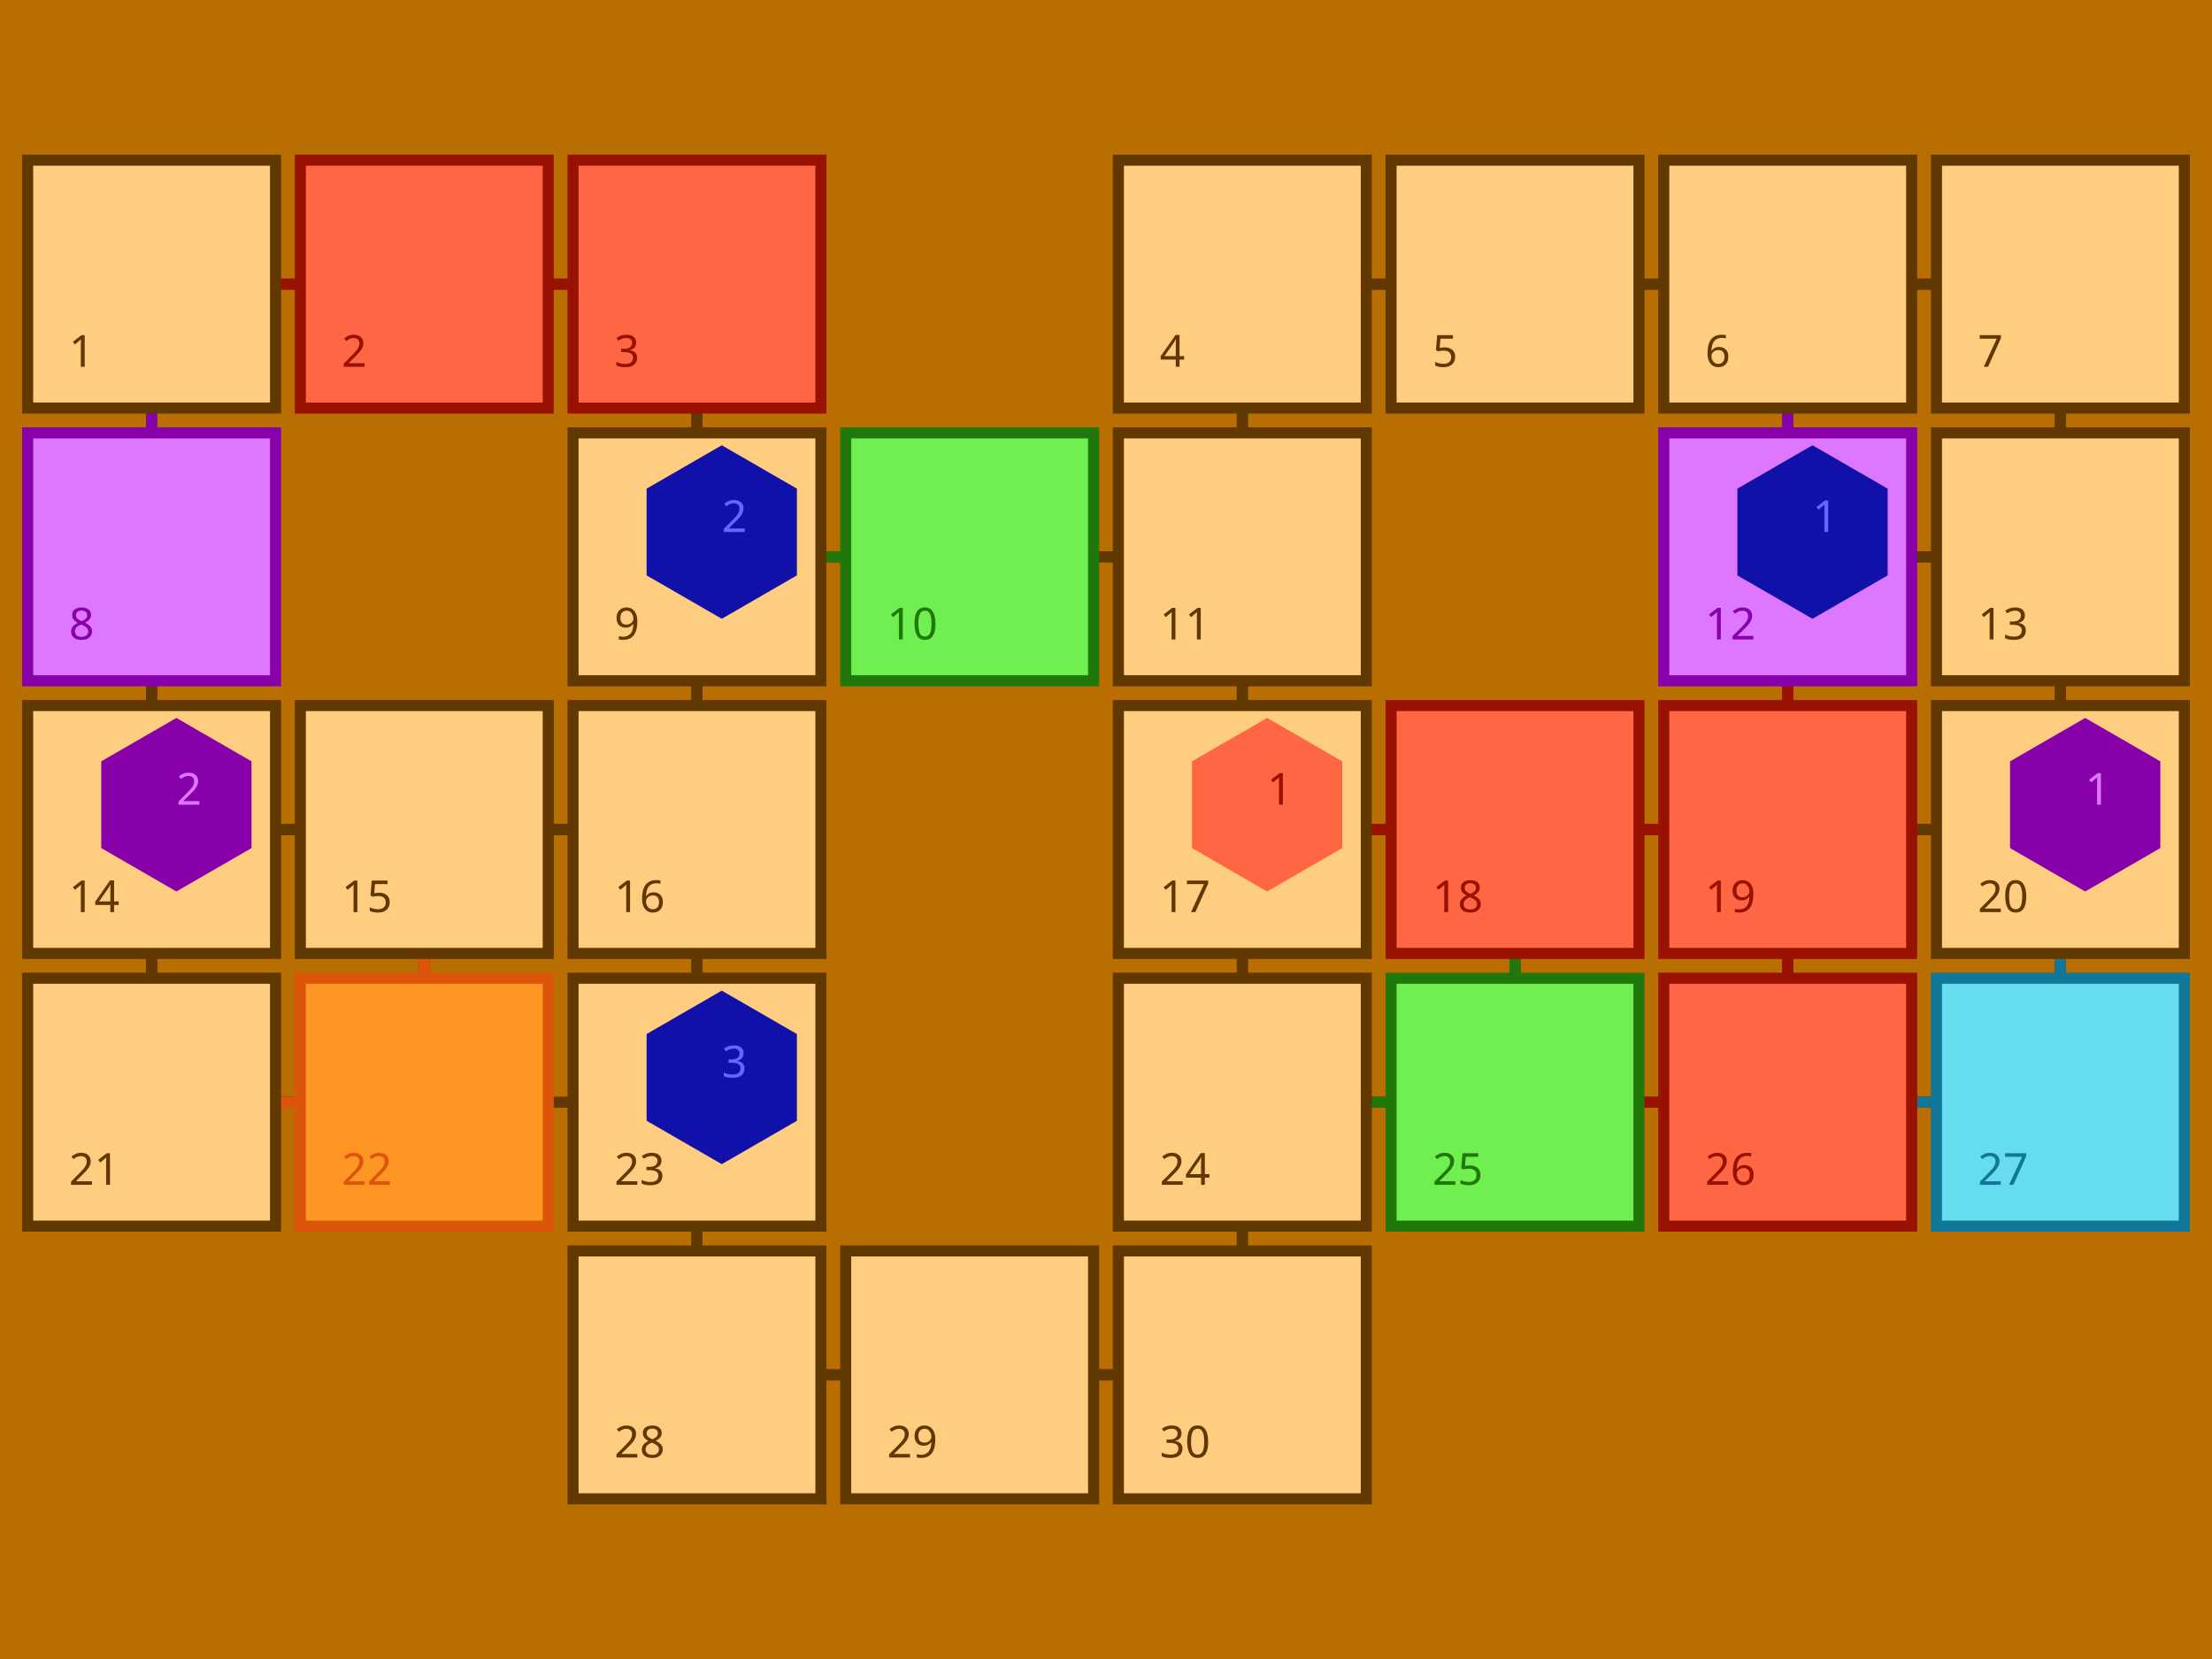
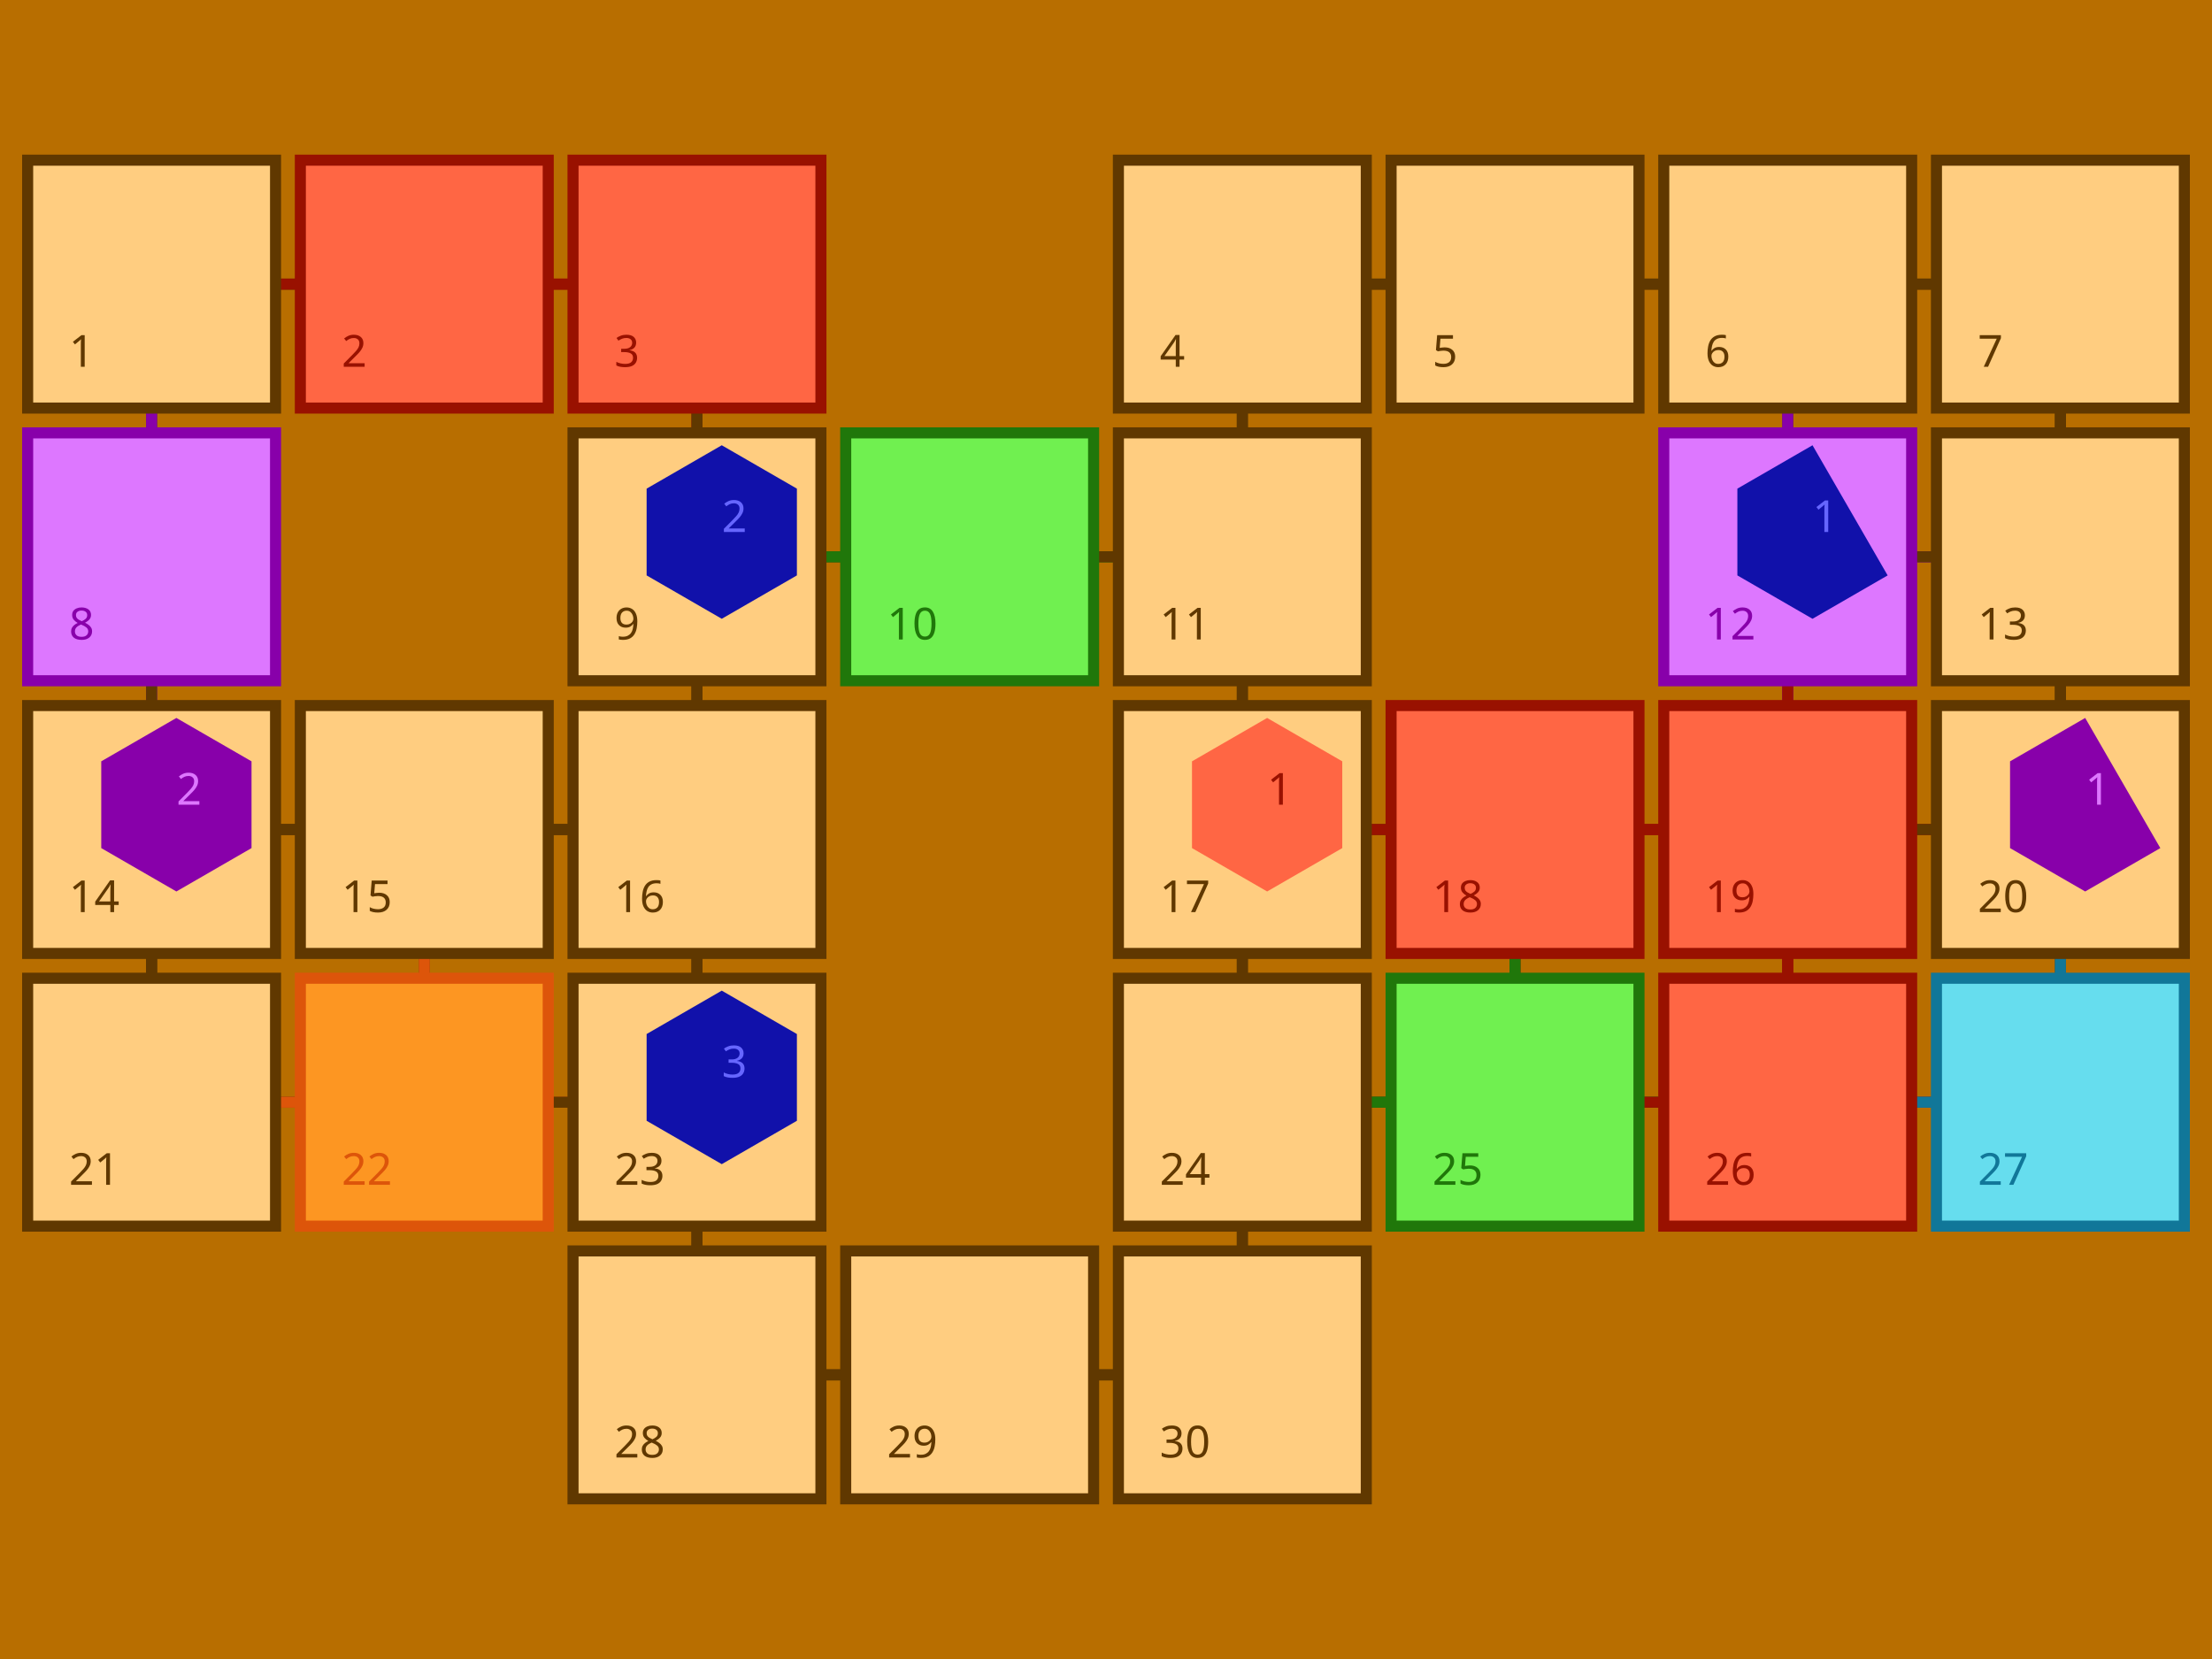
<svg width="800" height="600">
  <polygon points="0,0 0,600 800,600 800,0" fill="#b86e00" />
  <circle r="4" cx="54.828" cy="102.759" fill="#603800" />
  <circle r="4" cx="153.448" cy="102.759" fill="#991100" />
  <circle r="4" cx="252.069" cy="102.759" fill="#991100" />
  <circle r="4" cx="449.31" cy="102.759" fill="#603800" />
  <circle r="4" cx="547.931" cy="102.759" fill="#603800" />
  <circle r="4" cx="646.552" cy="102.759" fill="#603800" />
  <circle r="4" cx="745.172" cy="102.759" fill="#603800" />
  <circle r="4" cx="54.828" cy="201.379" fill="#8800aa" />
  <circle r="4" cx="252.069" cy="201.379" fill="#603800" />
  <circle r="4" cx="350.69" cy="201.379" fill="#20770a" />
  <circle r="4" cx="449.31" cy="201.379" fill="#603800" />
  <circle r="4" cx="646.552" cy="201.379" fill="#8800aa" />
  <circle r="4" cx="745.172" cy="201.379" fill="#603800" />
  <circle r="4" cx="54.828" cy="300.0" fill="#603800" />
  <circle r="4" cx="153.448" cy="300.0" fill="#603800" />
  <circle r="4" cx="252.069" cy="300.0" fill="#603800" />
  <circle r="4" cx="449.31" cy="300.0" fill="#603800" />
  <circle r="4" cx="547.931" cy="300.0" fill="#991100" />
  <circle r="4" cx="646.552" cy="300.0" fill="#991100" />
  <circle r="4" cx="745.172" cy="300.0" fill="#603800" />
  <circle r="4" cx="54.828" cy="398.621" fill="#603800" />
  <circle r="4" cx="153.448" cy="398.621" fill="#dd550a" />
  <circle r="4" cx="252.069" cy="398.621" fill="#603800" />
  <circle r="4" cx="449.31" cy="398.621" fill="#603800" />
  <circle r="4" cx="547.931" cy="398.621" fill="#20770a" />
  <circle r="4" cx="646.552" cy="398.621" fill="#991100" />
  <circle r="4" cx="745.172" cy="398.621" fill="#117799" />
  <circle r="4" cx="252.069" cy="497.241" fill="#603800" />
  <circle r="4" cx="350.69" cy="497.241" fill="#603800" />
  <circle r="4" cx="449.31" cy="497.241" fill="#603800" />
  <line x1="54.828" y1="102.759" x2="54.828" y2="102.759" style="stroke:#603800;stroke-width:4" />
  <line x1="54.828" y1="102.759" x2="153.448" y2="102.759" style="stroke:#603800;stroke-width:4" />
  <line x1="54.828" y1="102.759" x2="54.828" y2="201.379" style="stroke:#603800;stroke-width:4" />
  <line x1="153.448" y1="102.759" x2="54.828" y2="102.759" style="stroke:#991100;stroke-width:4" />
  <line x1="153.448" y1="102.759" x2="153.448" y2="102.759" style="stroke:#991100;stroke-width:4" />
  <line x1="153.448" y1="102.759" x2="252.069" y2="102.759" style="stroke:#991100;stroke-width:4" />
  <line x1="252.069" y1="102.759" x2="153.448" y2="102.759" style="stroke:#991100;stroke-width:4" />
  <line x1="252.069" y1="102.759" x2="252.069" y2="102.759" style="stroke:#991100;stroke-width:4" />
  <line x1="252.069" y1="102.759" x2="252.069" y2="201.379" style="stroke:#991100;stroke-width:4" />
  <line x1="449.31" y1="102.759" x2="449.31" y2="102.759" style="stroke:#603800;stroke-width:4" />
  <line x1="449.31" y1="102.759" x2="547.931" y2="102.759" style="stroke:#603800;stroke-width:4" />
  <line x1="449.31" y1="102.759" x2="449.31" y2="201.379" style="stroke:#603800;stroke-width:4" />
  <line x1="547.931" y1="102.759" x2="449.31" y2="102.759" style="stroke:#603800;stroke-width:4" />
  <line x1="547.931" y1="102.759" x2="547.931" y2="102.759" style="stroke:#603800;stroke-width:4" />
  <line x1="547.931" y1="102.759" x2="646.552" y2="102.759" style="stroke:#603800;stroke-width:4" />
  <line x1="646.552" y1="102.759" x2="547.931" y2="102.759" style="stroke:#603800;stroke-width:4" />
  <line x1="646.552" y1="102.759" x2="646.552" y2="102.759" style="stroke:#603800;stroke-width:4" />
  <line x1="646.552" y1="102.759" x2="745.172" y2="102.759" style="stroke:#603800;stroke-width:4" />
  <line x1="646.552" y1="102.759" x2="646.552" y2="201.379" style="stroke:#603800;stroke-width:4" />
  <line x1="745.172" y1="102.759" x2="646.552" y2="102.759" style="stroke:#603800;stroke-width:4" />
  <line x1="745.172" y1="102.759" x2="745.172" y2="102.759" style="stroke:#603800;stroke-width:4" />
  <line x1="745.172" y1="102.759" x2="745.172" y2="201.379" style="stroke:#603800;stroke-width:4" />
  <line x1="54.828" y1="201.379" x2="54.828" y2="102.759" style="stroke:#8800aa;stroke-width:4" />
  <line x1="54.828" y1="201.379" x2="54.828" y2="201.379" style="stroke:#8800aa;stroke-width:4" />
  <line x1="54.828" y1="201.379" x2="54.828" y2="300.0" style="stroke:#8800aa;stroke-width:4" />
  <line x1="252.069" y1="201.379" x2="252.069" y2="102.759" style="stroke:#603800;stroke-width:4" />
  <line x1="252.069" y1="201.379" x2="252.069" y2="201.379" style="stroke:#603800;stroke-width:4" />
  <line x1="252.069" y1="201.379" x2="350.69" y2="201.379" style="stroke:#603800;stroke-width:4" />
  <line x1="252.069" y1="201.379" x2="252.069" y2="300.0" style="stroke:#603800;stroke-width:4" />
  <line x1="350.69" y1="201.379" x2="252.069" y2="201.379" style="stroke:#20770a;stroke-width:4" />
  <line x1="350.69" y1="201.379" x2="350.69" y2="201.379" style="stroke:#20770a;stroke-width:4" />
  <line x1="350.69" y1="201.379" x2="449.31" y2="201.379" style="stroke:#20770a;stroke-width:4" />
  <line x1="449.31" y1="201.379" x2="449.31" y2="102.759" style="stroke:#603800;stroke-width:4" />
  <line x1="449.31" y1="201.379" x2="350.69" y2="201.379" style="stroke:#603800;stroke-width:4" />
  <line x1="449.31" y1="201.379" x2="449.31" y2="201.379" style="stroke:#603800;stroke-width:4" />
  <line x1="449.31" y1="201.379" x2="449.31" y2="300.0" style="stroke:#603800;stroke-width:4" />
  <line x1="646.552" y1="201.379" x2="646.552" y2="102.759" style="stroke:#8800aa;stroke-width:4" />
  <line x1="646.552" y1="201.379" x2="646.552" y2="201.379" style="stroke:#8800aa;stroke-width:4" />
  <line x1="646.552" y1="201.379" x2="745.172" y2="201.379" style="stroke:#8800aa;stroke-width:4" />
  <line x1="646.552" y1="201.379" x2="646.552" y2="300.0" style="stroke:#8800aa;stroke-width:4" />
  <line x1="745.172" y1="201.379" x2="745.172" y2="102.759" style="stroke:#603800;stroke-width:4" />
  <line x1="745.172" y1="201.379" x2="646.552" y2="201.379" style="stroke:#603800;stroke-width:4" />
  <line x1="745.172" y1="201.379" x2="745.172" y2="201.379" style="stroke:#603800;stroke-width:4" />
  <line x1="745.172" y1="201.379" x2="745.172" y2="300.0" style="stroke:#603800;stroke-width:4" />
  <line x1="54.828" y1="300.0" x2="54.828" y2="201.379" style="stroke:#603800;stroke-width:4" />
  <line x1="54.828" y1="300.0" x2="54.828" y2="300.0" style="stroke:#603800;stroke-width:4" />
  <line x1="54.828" y1="300.0" x2="153.448" y2="300.0" style="stroke:#603800;stroke-width:4" />
  <line x1="54.828" y1="300.0" x2="54.828" y2="398.621" style="stroke:#603800;stroke-width:4" />
  <line x1="153.448" y1="300.0" x2="54.828" y2="300.0" style="stroke:#603800;stroke-width:4" />
  <line x1="153.448" y1="300.0" x2="153.448" y2="300.0" style="stroke:#603800;stroke-width:4" />
  <line x1="153.448" y1="300.0" x2="252.069" y2="300.0" style="stroke:#603800;stroke-width:4" />
  <line x1="153.448" y1="300.0" x2="153.448" y2="398.621" style="stroke:#603800;stroke-width:4" />
  <line x1="252.069" y1="300.0" x2="252.069" y2="201.379" style="stroke:#603800;stroke-width:4" />
  <line x1="252.069" y1="300.0" x2="153.448" y2="300.0" style="stroke:#603800;stroke-width:4" />
  <line x1="252.069" y1="300.0" x2="252.069" y2="300.0" style="stroke:#603800;stroke-width:4" />
  <line x1="252.069" y1="300.0" x2="252.069" y2="398.621" style="stroke:#603800;stroke-width:4" />
  <line x1="449.31" y1="300.0" x2="449.31" y2="201.379" style="stroke:#603800;stroke-width:4" />
  <line x1="449.31" y1="300.0" x2="449.31" y2="300.0" style="stroke:#603800;stroke-width:4" />
  <line x1="449.31" y1="300.0" x2="547.931" y2="300.0" style="stroke:#603800;stroke-width:4" />
  <line x1="449.31" y1="300.0" x2="449.31" y2="398.621" style="stroke:#603800;stroke-width:4" />
  <line x1="547.931" y1="300.0" x2="449.31" y2="300.0" style="stroke:#991100;stroke-width:4" />
  <line x1="547.931" y1="300.0" x2="547.931" y2="300.0" style="stroke:#991100;stroke-width:4" />
  <line x1="547.931" y1="300.0" x2="646.552" y2="300.0" style="stroke:#991100;stroke-width:4" />
  <line x1="547.931" y1="300.0" x2="547.931" y2="398.621" style="stroke:#991100;stroke-width:4" />
  <line x1="646.552" y1="300.0" x2="646.552" y2="201.379" style="stroke:#991100;stroke-width:4" />
  <line x1="646.552" y1="300.0" x2="547.931" y2="300.0" style="stroke:#991100;stroke-width:4" />
  <line x1="646.552" y1="300.0" x2="646.552" y2="300.0" style="stroke:#991100;stroke-width:4" />
  <line x1="646.552" y1="300.0" x2="745.172" y2="300.0" style="stroke:#991100;stroke-width:4" />
  <line x1="646.552" y1="300.0" x2="646.552" y2="398.621" style="stroke:#991100;stroke-width:4" />
  <line x1="745.172" y1="300.0" x2="745.172" y2="201.379" style="stroke:#603800;stroke-width:4" />
  <line x1="745.172" y1="300.0" x2="646.552" y2="300.0" style="stroke:#603800;stroke-width:4" />
  <line x1="745.172" y1="300.0" x2="745.172" y2="300.0" style="stroke:#603800;stroke-width:4" />
  <line x1="745.172" y1="300.0" x2="745.172" y2="398.621" style="stroke:#603800;stroke-width:4" />
  <line x1="54.828" y1="398.621" x2="54.828" y2="300.0" style="stroke:#603800;stroke-width:4" />
  <line x1="54.828" y1="398.621" x2="54.828" y2="398.621" style="stroke:#603800;stroke-width:4" />
  <line x1="54.828" y1="398.621" x2="153.448" y2="398.621" style="stroke:#603800;stroke-width:4" />
  <line x1="153.448" y1="398.621" x2="153.448" y2="300.0" style="stroke:#dd550a;stroke-width:4" />
  <line x1="153.448" y1="398.621" x2="54.828" y2="398.621" style="stroke:#dd550a;stroke-width:4" />
  <line x1="153.448" y1="398.621" x2="153.448" y2="398.621" style="stroke:#dd550a;stroke-width:4" />
  <line x1="153.448" y1="398.621" x2="252.069" y2="398.621" style="stroke:#dd550a;stroke-width:4" />
  <line x1="252.069" y1="398.621" x2="252.069" y2="300.0" style="stroke:#603800;stroke-width:4" />
  <line x1="252.069" y1="398.621" x2="153.448" y2="398.621" style="stroke:#603800;stroke-width:4" />
  <line x1="252.069" y1="398.621" x2="252.069" y2="398.621" style="stroke:#603800;stroke-width:4" />
  <line x1="252.069" y1="398.621" x2="252.069" y2="497.241" style="stroke:#603800;stroke-width:4" />
  <line x1="449.31" y1="398.621" x2="449.31" y2="300.0" style="stroke:#603800;stroke-width:4" />
  <line x1="449.31" y1="398.621" x2="449.31" y2="398.621" style="stroke:#603800;stroke-width:4" />
  <line x1="449.31" y1="398.621" x2="547.931" y2="398.621" style="stroke:#603800;stroke-width:4" />
  <line x1="449.31" y1="398.621" x2="449.31" y2="497.241" style="stroke:#603800;stroke-width:4" />
  <line x1="547.931" y1="398.621" x2="547.931" y2="300.0" style="stroke:#20770a;stroke-width:4" />
  <line x1="547.931" y1="398.621" x2="449.31" y2="398.621" style="stroke:#20770a;stroke-width:4" />
  <line x1="547.931" y1="398.621" x2="547.931" y2="398.621" style="stroke:#20770a;stroke-width:4" />
  <line x1="547.931" y1="398.621" x2="646.552" y2="398.621" style="stroke:#20770a;stroke-width:4" />
  <line x1="646.552" y1="398.621" x2="646.552" y2="300.0" style="stroke:#991100;stroke-width:4" />
  <line x1="646.552" y1="398.621" x2="547.931" y2="398.621" style="stroke:#991100;stroke-width:4" />
  <line x1="646.552" y1="398.621" x2="646.552" y2="398.621" style="stroke:#991100;stroke-width:4" />
  <line x1="646.552" y1="398.621" x2="745.172" y2="398.621" style="stroke:#991100;stroke-width:4" />
  <line x1="745.172" y1="398.621" x2="745.172" y2="300.0" style="stroke:#117799;stroke-width:4" />
  <line x1="745.172" y1="398.621" x2="646.552" y2="398.621" style="stroke:#117799;stroke-width:4" />
  <line x1="745.172" y1="398.621" x2="745.172" y2="398.621" style="stroke:#117799;stroke-width:4" />
  <line x1="252.069" y1="497.241" x2="252.069" y2="398.621" style="stroke:#603800;stroke-width:4" />
  <line x1="252.069" y1="497.241" x2="252.069" y2="497.241" style="stroke:#603800;stroke-width:4" />
  <line x1="252.069" y1="497.241" x2="350.69" y2="497.241" style="stroke:#603800;stroke-width:4" />
  <line x1="350.69" y1="497.241" x2="252.069" y2="497.241" style="stroke:#603800;stroke-width:4" />
  <line x1="350.69" y1="497.241" x2="350.69" y2="497.241" style="stroke:#603800;stroke-width:4" />
  <line x1="350.69" y1="497.241" x2="449.31" y2="497.241" style="stroke:#603800;stroke-width:4" />
  <line x1="449.31" y1="497.241" x2="449.31" y2="398.621" style="stroke:#603800;stroke-width:4" />
  <line x1="449.31" y1="497.241" x2="350.69" y2="497.241" style="stroke:#603800;stroke-width:4" />
  <line x1="449.31" y1="497.241" x2="449.31" y2="497.241" style="stroke:#603800;stroke-width:4" />
-   <polygon points="10.0,57.931 99.655,57.931 99.655,147.586 10.0,147.586" style="fill:#ffcd80;stroke:#603800;stroke-width:4" />
-   <polygon points="108.621,57.931 198.276,57.931 198.276,147.586 108.621,147.586" style="fill:#ff6644;stroke:#991100;stroke-width:4" />
-   <polygon points="207.241,57.931 296.897,57.931 296.897,147.586 207.241,147.586" style="fill:#ff6644;stroke:#991100;stroke-width:4" />
-   <polygon points="404.483,57.931 494.138,57.931 494.138,147.586 404.483,147.586" style="fill:#ffcd80;stroke:#603800;stroke-width:4" />
-   <polygon points="503.103,57.931 592.759,57.931 592.759,147.586 503.103,147.586" style="fill:#ffcd80;stroke:#603800;stroke-width:4" />
-   <polygon points="601.724,57.931 691.379,57.931 691.379,147.586 601.724,147.586" style="fill:#ffcd80;stroke:#603800;stroke-width:4" />
-   <polygon points="700.345,57.931 790.0,57.931 790.0,147.586 700.345,147.586" style="fill:#ffcd80;stroke:#603800;stroke-width:4" />
-   <polygon points="10.0,156.552 99.655,156.552 99.655,246.207 10.0,246.207" style="fill:#dd77ff;stroke:#8800aa;stroke-width:4" />
-   <polygon points="207.241,156.552 296.897,156.552 296.897,246.207 207.241,246.207" style="fill:#ffcd80;stroke:#603800;stroke-width:4" />
-   <polygon points="305.862,156.552 395.517,156.552 395.517,246.207 305.862,246.207" style="fill:#70f050;stroke:#20770a;stroke-width:4" />
-   <polygon points="404.483,156.552 494.138,156.552 494.138,246.207 404.483,246.207" style="fill:#ffcd80;stroke:#603800;stroke-width:4" />
-   <polygon points="601.724,156.552 691.379,156.552 691.379,246.207 601.724,246.207" style="fill:#dd77ff;stroke:#8800aa;stroke-width:4" />
-   <polygon points="700.345,156.552 790.0,156.552 790.0,246.207 700.345,246.207" style="fill:#ffcd80;stroke:#603800;stroke-width:4" />
-   <polygon points="10.0,255.172 99.655,255.172 99.655,344.828 10.0,344.828" style="fill:#ffcd80;stroke:#603800;stroke-width:4" />
-   <polygon points="108.621,255.172 198.276,255.172 198.276,344.828 108.621,344.828" style="fill:#ffcd80;stroke:#603800;stroke-width:4" />
-   <polygon points="207.241,255.172 296.897,255.172 296.897,344.828 207.241,344.828" style="fill:#ffcd80;stroke:#603800;stroke-width:4" />
-   <polygon points="404.483,255.172 494.138,255.172 494.138,344.828 404.483,344.828" style="fill:#ffcd80;stroke:#603800;stroke-width:4" />
-   <polygon points="503.103,255.172 592.759,255.172 592.759,344.828 503.103,344.828" style="fill:#ff6644;stroke:#991100;stroke-width:4" />
-   <polygon points="601.724,255.172 691.379,255.172 691.379,344.828 601.724,344.828" style="fill:#ff6644;stroke:#991100;stroke-width:4" />
-   <polygon points="700.345,255.172 790.0,255.172 790.0,344.828 700.345,344.828" style="fill:#ffcd80;stroke:#603800;stroke-width:4" />
-   <polygon points="10.0,353.793 99.655,353.793 99.655,443.448 10.0,443.448" style="fill:#ffcd80;stroke:#603800;stroke-width:4" />
-   <polygon points="108.621,353.793 198.276,353.793 198.276,443.448 108.621,443.448" style="fill:#fd9622;stroke:#dd550a;stroke-width:4" />
-   <polygon points="207.241,353.793 296.897,353.793 296.897,443.448 207.241,443.448" style="fill:#ffcd80;stroke:#603800;stroke-width:4" />
-   <polygon points="404.483,353.793 494.138,353.793 494.138,443.448 404.483,443.448" style="fill:#ffcd80;stroke:#603800;stroke-width:4" />
-   <polygon points="503.103,353.793 592.759,353.793 592.759,443.448 503.103,443.448" style="fill:#70f050;stroke:#20770a;stroke-width:4" />
-   <polygon points="601.724,353.793 691.379,353.793 691.379,443.448 601.724,443.448" style="fill:#ff6644;stroke:#991100;stroke-width:4" />
-   <polygon points="700.345,353.793 790.0,353.793 790.0,443.448 700.345,443.448" style="fill:#66ddee;stroke:#117799;stroke-width:4" />
-   <polygon points="207.241,452.414 296.897,452.414 296.897,542.069 207.241,542.069" style="fill:#ffcd80;stroke:#603800;stroke-width:4" />
-   <polygon points="305.862,452.414 395.517,452.414 395.517,542.069 305.862,542.069" style="fill:#ffcd80;stroke:#603800;stroke-width:4" />
-   <polygon points="404.483,452.414 494.138,452.414 494.138,542.069 404.483,542.069" style="fill:#ffcd80;stroke:#603800;stroke-width:4" />
+   <polygon points="10.0,147.586 10.0,57.931 99.655,57.931 99.655,147.586" style="fill:#ffcd80;stroke:#603800;stroke-width:4" />
+   <polygon points="108.621,147.586 108.621,57.931 198.276,57.931 198.276,147.586" style="fill:#ff6644;stroke:#991100;stroke-width:4" />
+   <polygon points="207.241,147.586 207.241,57.931 296.897,57.931 296.897,147.586" style="fill:#ff6644;stroke:#991100;stroke-width:4" />
+   <polygon points="404.483,147.586 404.483,57.931 494.138,57.931 494.138,147.586" style="fill:#ffcd80;stroke:#603800;stroke-width:4" />
+   <polygon points="503.103,147.586 503.103,57.931 592.759,57.931 592.759,147.586" style="fill:#ffcd80;stroke:#603800;stroke-width:4" />
+   <polygon points="601.724,147.586 601.724,57.931 691.379,57.931 691.379,147.586" style="fill:#ffcd80;stroke:#603800;stroke-width:4" />
+   <polygon points="700.345,147.586 700.345,57.931 790.0,57.931 790.0,147.586" style="fill:#ffcd80;stroke:#603800;stroke-width:4" />
+   <polygon points="10.0,246.207 10.0,156.552 99.655,156.552 99.655,246.207" style="fill:#dd77ff;stroke:#8800aa;stroke-width:4" />
+   <polygon points="207.241,246.207 207.241,156.552 296.897,156.552 296.897,246.207" style="fill:#ffcd80;stroke:#603800;stroke-width:4" />
+   <polygon points="305.862,246.207 305.862,156.552 395.517,156.552 395.517,246.207" style="fill:#70f050;stroke:#20770a;stroke-width:4" />
+   <polygon points="404.483,246.207 404.483,156.552 494.138,156.552 494.138,246.207" style="fill:#ffcd80;stroke:#603800;stroke-width:4" />
+   <polygon points="601.724,246.207 601.724,156.552 691.379,156.552 691.379,246.207" style="fill:#dd77ff;stroke:#8800aa;stroke-width:4" />
+   <polygon points="700.345,246.207 700.345,156.552 790.0,156.552 790.0,246.207" style="fill:#ffcd80;stroke:#603800;stroke-width:4" />
+   <polygon points="10.0,344.828 10.0,255.172 99.655,255.172 99.655,344.828" style="fill:#ffcd80;stroke:#603800;stroke-width:4" />
+   <polygon points="108.621,344.828 108.621,255.172 198.276,255.172 198.276,344.828" style="fill:#ffcd80;stroke:#603800;stroke-width:4" />
+   <polygon points="207.241,344.828 207.241,255.172 296.897,255.172 296.897,344.828" style="fill:#ffcd80;stroke:#603800;stroke-width:4" />
+   <polygon points="404.483,344.828 404.483,255.172 494.138,255.172 494.138,344.828" style="fill:#ffcd80;stroke:#603800;stroke-width:4" />
+   <polygon points="503.103,344.828 503.103,255.172 592.759,255.172 592.759,344.828" style="fill:#ff6644;stroke:#991100;stroke-width:4" />
+   <polygon points="601.724,344.828 601.724,255.172 691.379,255.172 691.379,344.828" style="fill:#ff6644;stroke:#991100;stroke-width:4" />
+   <polygon points="700.345,344.828 700.345,255.172 790.0,255.172 790.0,344.828" style="fill:#ffcd80;stroke:#603800;stroke-width:4" />
+   <polygon points="10.0,443.448 10.0,353.793 99.655,353.793 99.655,443.448" style="fill:#ffcd80;stroke:#603800;stroke-width:4" />
+   <polygon points="108.621,443.448 108.621,353.793 198.276,353.793 198.276,443.448" style="fill:#fd9622;stroke:#dd550a;stroke-width:4" />
+   <polygon points="207.241,443.448 207.241,353.793 296.897,353.793 296.897,443.448" style="fill:#ffcd80;stroke:#603800;stroke-width:4" />
+   <polygon points="404.483,443.448 404.483,353.793 494.138,353.793 494.138,443.448" style="fill:#ffcd80;stroke:#603800;stroke-width:4" />
+   <polygon points="503.103,443.448 503.103,353.793 592.759,353.793 592.759,443.448" style="fill:#70f050;stroke:#20770a;stroke-width:4" />
+   <polygon points="601.724,443.448 601.724,353.793 691.379,353.793 691.379,443.448" style="fill:#ff6644;stroke:#991100;stroke-width:4" />
+   <polygon points="700.345,443.448 700.345,353.793 790.0,353.793 790.0,443.448" style="fill:#66ddee;stroke:#117799;stroke-width:4" />
+   <polygon points="207.241,542.069 207.241,452.414 296.897,452.414 296.897,542.069" style="fill:#ffcd80;stroke:#603800;stroke-width:4" />
+   <polygon points="305.862,542.069 305.862,452.414 395.517,452.414 395.517,542.069" style="fill:#ffcd80;stroke:#603800;stroke-width:4" />
+   <polygon points="404.483,542.069 404.483,452.414 494.138,452.414 494.138,542.069" style="fill:#ffcd80;stroke:#603800;stroke-width:4" />
  <text x="24.943" y="132.644" fill="#603800" font-family="Verdana" font-size="16">1</text>" /&gt;
<text x="123.563" y="132.644" fill="#991100" font-family="Verdana" font-size="16">2</text>" /&gt;
<text x="222.184" y="132.644" fill="#991100" font-family="Verdana" font-size="16">3</text>" /&gt;
<text x="419.425" y="132.644" fill="#603800" font-family="Verdana" font-size="16">4</text>" /&gt;
<text x="518.046" y="132.644" fill="#603800" font-family="Verdana" font-size="16">5</text>" /&gt;
<text x="616.667" y="132.644" fill="#603800" font-family="Verdana" font-size="16">6</text>" /&gt;
<text x="715.287" y="132.644" fill="#603800" font-family="Verdana" font-size="16">7</text>" /&gt;
<text x="24.943" y="231.264" fill="#8800aa" font-family="Verdana" font-size="16">8</text>" /&gt;
<text x="222.184" y="231.264" fill="#603800" font-family="Verdana" font-size="16">9</text>" /&gt;
<text x="320.805" y="231.264" fill="#20770a" font-family="Verdana" font-size="16">10</text>" /&gt;
<text x="419.425" y="231.264" fill="#603800" font-family="Verdana" font-size="16">11</text>" /&gt;
<text x="616.667" y="231.264" fill="#8800aa" font-family="Verdana" font-size="16">12</text>" /&gt;
<text x="715.287" y="231.264" fill="#603800" font-family="Verdana" font-size="16">13</text>" /&gt;
<text x="24.943" y="329.885" fill="#603800" font-family="Verdana" font-size="16">14</text>" /&gt;
<text x="123.563" y="329.885" fill="#603800" font-family="Verdana" font-size="16">15</text>" /&gt;
<text x="222.184" y="329.885" fill="#603800" font-family="Verdana" font-size="16">16</text>" /&gt;
<text x="419.425" y="329.885" fill="#603800" font-family="Verdana" font-size="16">17</text>" /&gt;
<text x="518.046" y="329.885" fill="#991100" font-family="Verdana" font-size="16">18</text>" /&gt;
<text x="616.667" y="329.885" fill="#991100" font-family="Verdana" font-size="16">19</text>" /&gt;
<text x="715.287" y="329.885" fill="#603800" font-family="Verdana" font-size="16">20</text>" /&gt;
<text x="24.943" y="428.506" fill="#603800" font-family="Verdana" font-size="16">21</text>" /&gt;
<text x="123.563" y="428.506" fill="#dd550a" font-family="Verdana" font-size="16">22</text>" /&gt;
<text x="222.184" y="428.506" fill="#603800" font-family="Verdana" font-size="16">23</text>" /&gt;
<text x="419.425" y="428.506" fill="#603800" font-family="Verdana" font-size="16">24</text>" /&gt;
<text x="518.046" y="428.506" fill="#20770a" font-family="Verdana" font-size="16">25</text>" /&gt;
<text x="616.667" y="428.506" fill="#991100" font-family="Verdana" font-size="16">26</text>" /&gt;
<text x="715.287" y="428.506" fill="#117799" font-family="Verdana" font-size="16">27</text>" /&gt;
<text x="222.184" y="527.126" fill="#603800" font-family="Verdana" font-size="16">28</text>" /&gt;
<text x="320.805" y="527.126" fill="#603800" font-family="Verdana" font-size="16">29</text>" /&gt;
<text x="419.425" y="527.126" fill="#603800" font-family="Verdana" font-size="16">30</text>" /&gt;
<polygon points="233.859,176.724 261.034,161.034 288.21,176.724 288.21,208.103 261.034,223.793 233.859,208.103" fill="#1111aa" />
  <text x="261.034" y="192.414" fill="#6666ff" font-family="Verdana" font-size="16">2</text>" /&gt;
- <polygon points="628.342,176.724 655.517,161.034 682.693,176.724 682.693,208.103 655.517,223.793 628.342,208.103" fill="#1111aa" />
+ <polygon points="628.342,208.103 628.342,176.724 655.517,161.034 682.693,208.103 655.517,223.793" fill="#1111aa" />
  <text x="655.517" y="192.414" fill="#6666ff" font-family="Verdana" font-size="16">1</text>" /&gt;
<polygon points="36.618,275.345 63.793,259.655 90.968,275.345 90.968,306.724 63.793,322.414 36.618,306.724" fill="#8800aa" />
  <text x="63.793" y="291.034" fill="#dd77ff" font-family="Verdana" font-size="16">2</text>" /&gt;
- <polygon points="431.101,275.345 458.276,259.655 485.451,275.345 485.451,306.724 458.276,322.414 431.101,306.724" fill="#ff6644" />
+ <polygon points="431.101,306.724 431.101,275.345 458.276,259.655 485.451,275.345 485.451,306.724 458.276,322.414" fill="#ff6644" />
  <text x="458.276" y="291.034" fill="#991100" font-family="Verdana" font-size="16">1</text>" /&gt;
- <polygon points="726.963,275.345 754.138,259.655 781.313,275.345 781.313,306.724 754.138,322.414 726.963,306.724" fill="#8800aa" />
+ <polygon points="726.963,306.724 726.963,275.345 754.138,259.655 781.313,306.724 754.138,322.414" fill="#8800aa" />
  <text x="754.138" y="291.034" fill="#dd77ff" font-family="Verdana" font-size="16">1</text>" /&gt;
<polygon points="233.859,373.966 261.034,358.276 288.21,373.966 288.21,405.345 261.034,421.034 233.859,405.345" fill="#1111aa" />
  <text x="261.034" y="389.655" fill="#6666ff" font-family="Verdana" font-size="16">3</text>" /&gt;
</svg>
